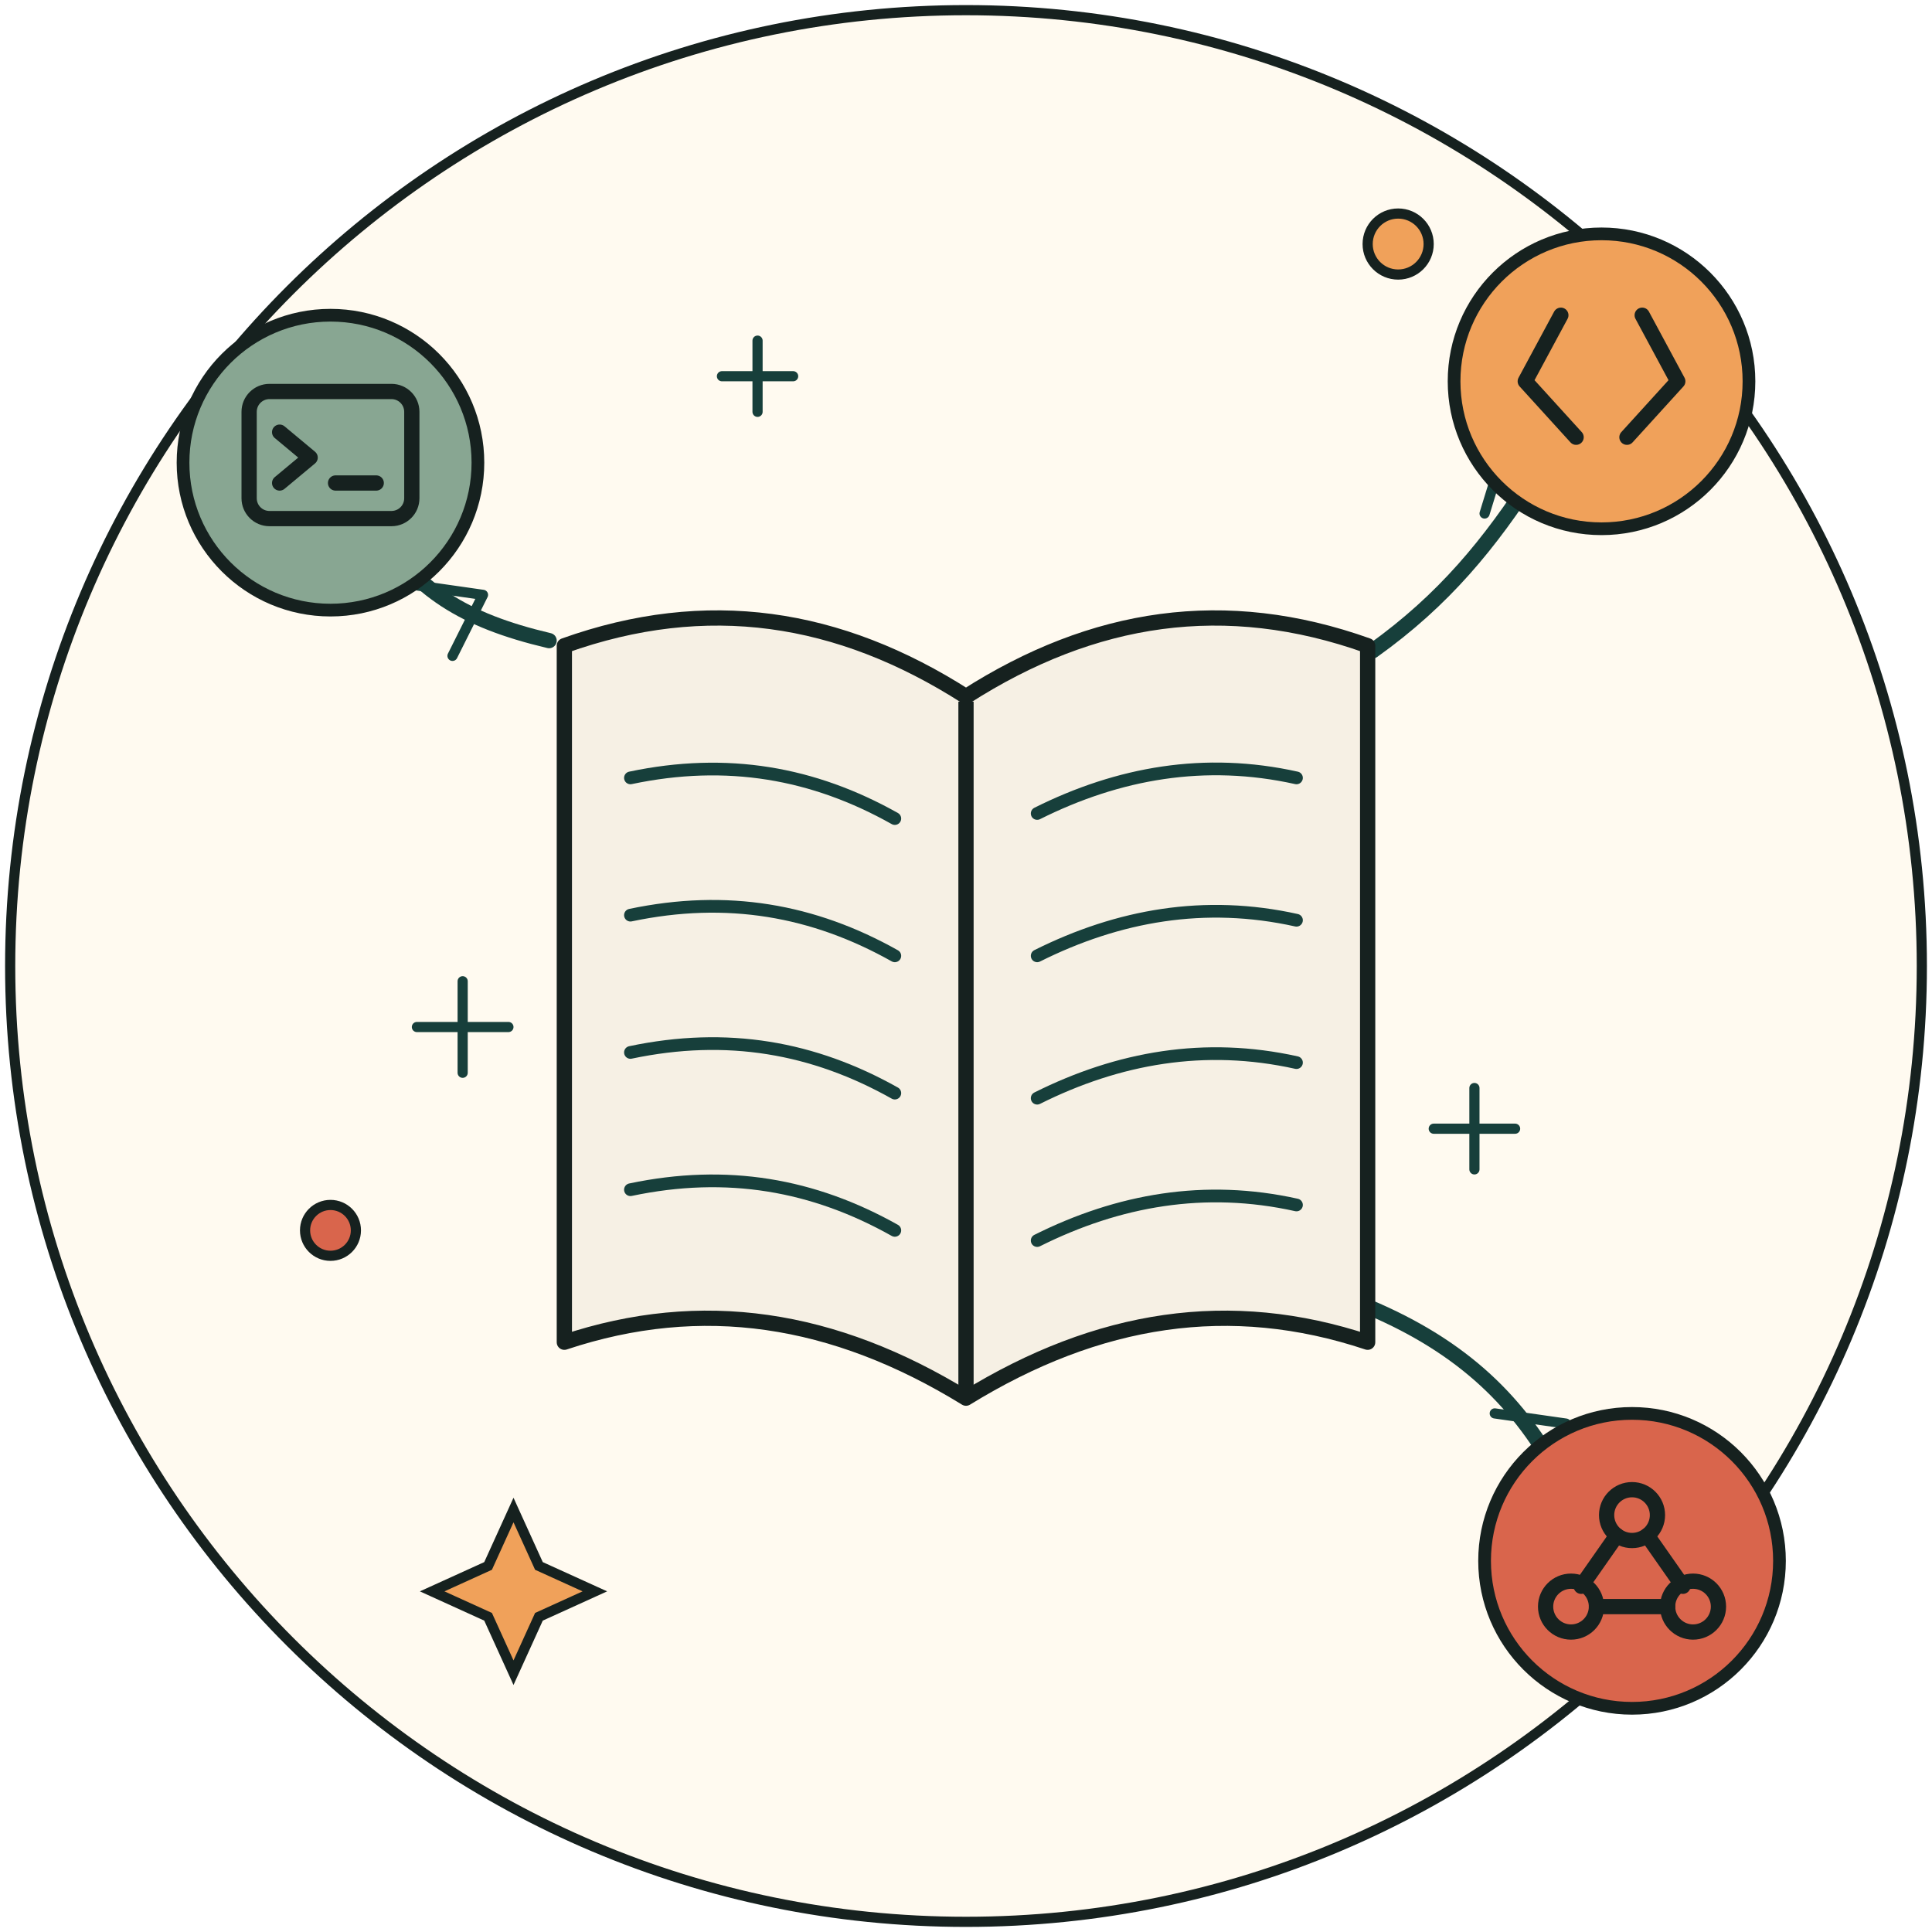
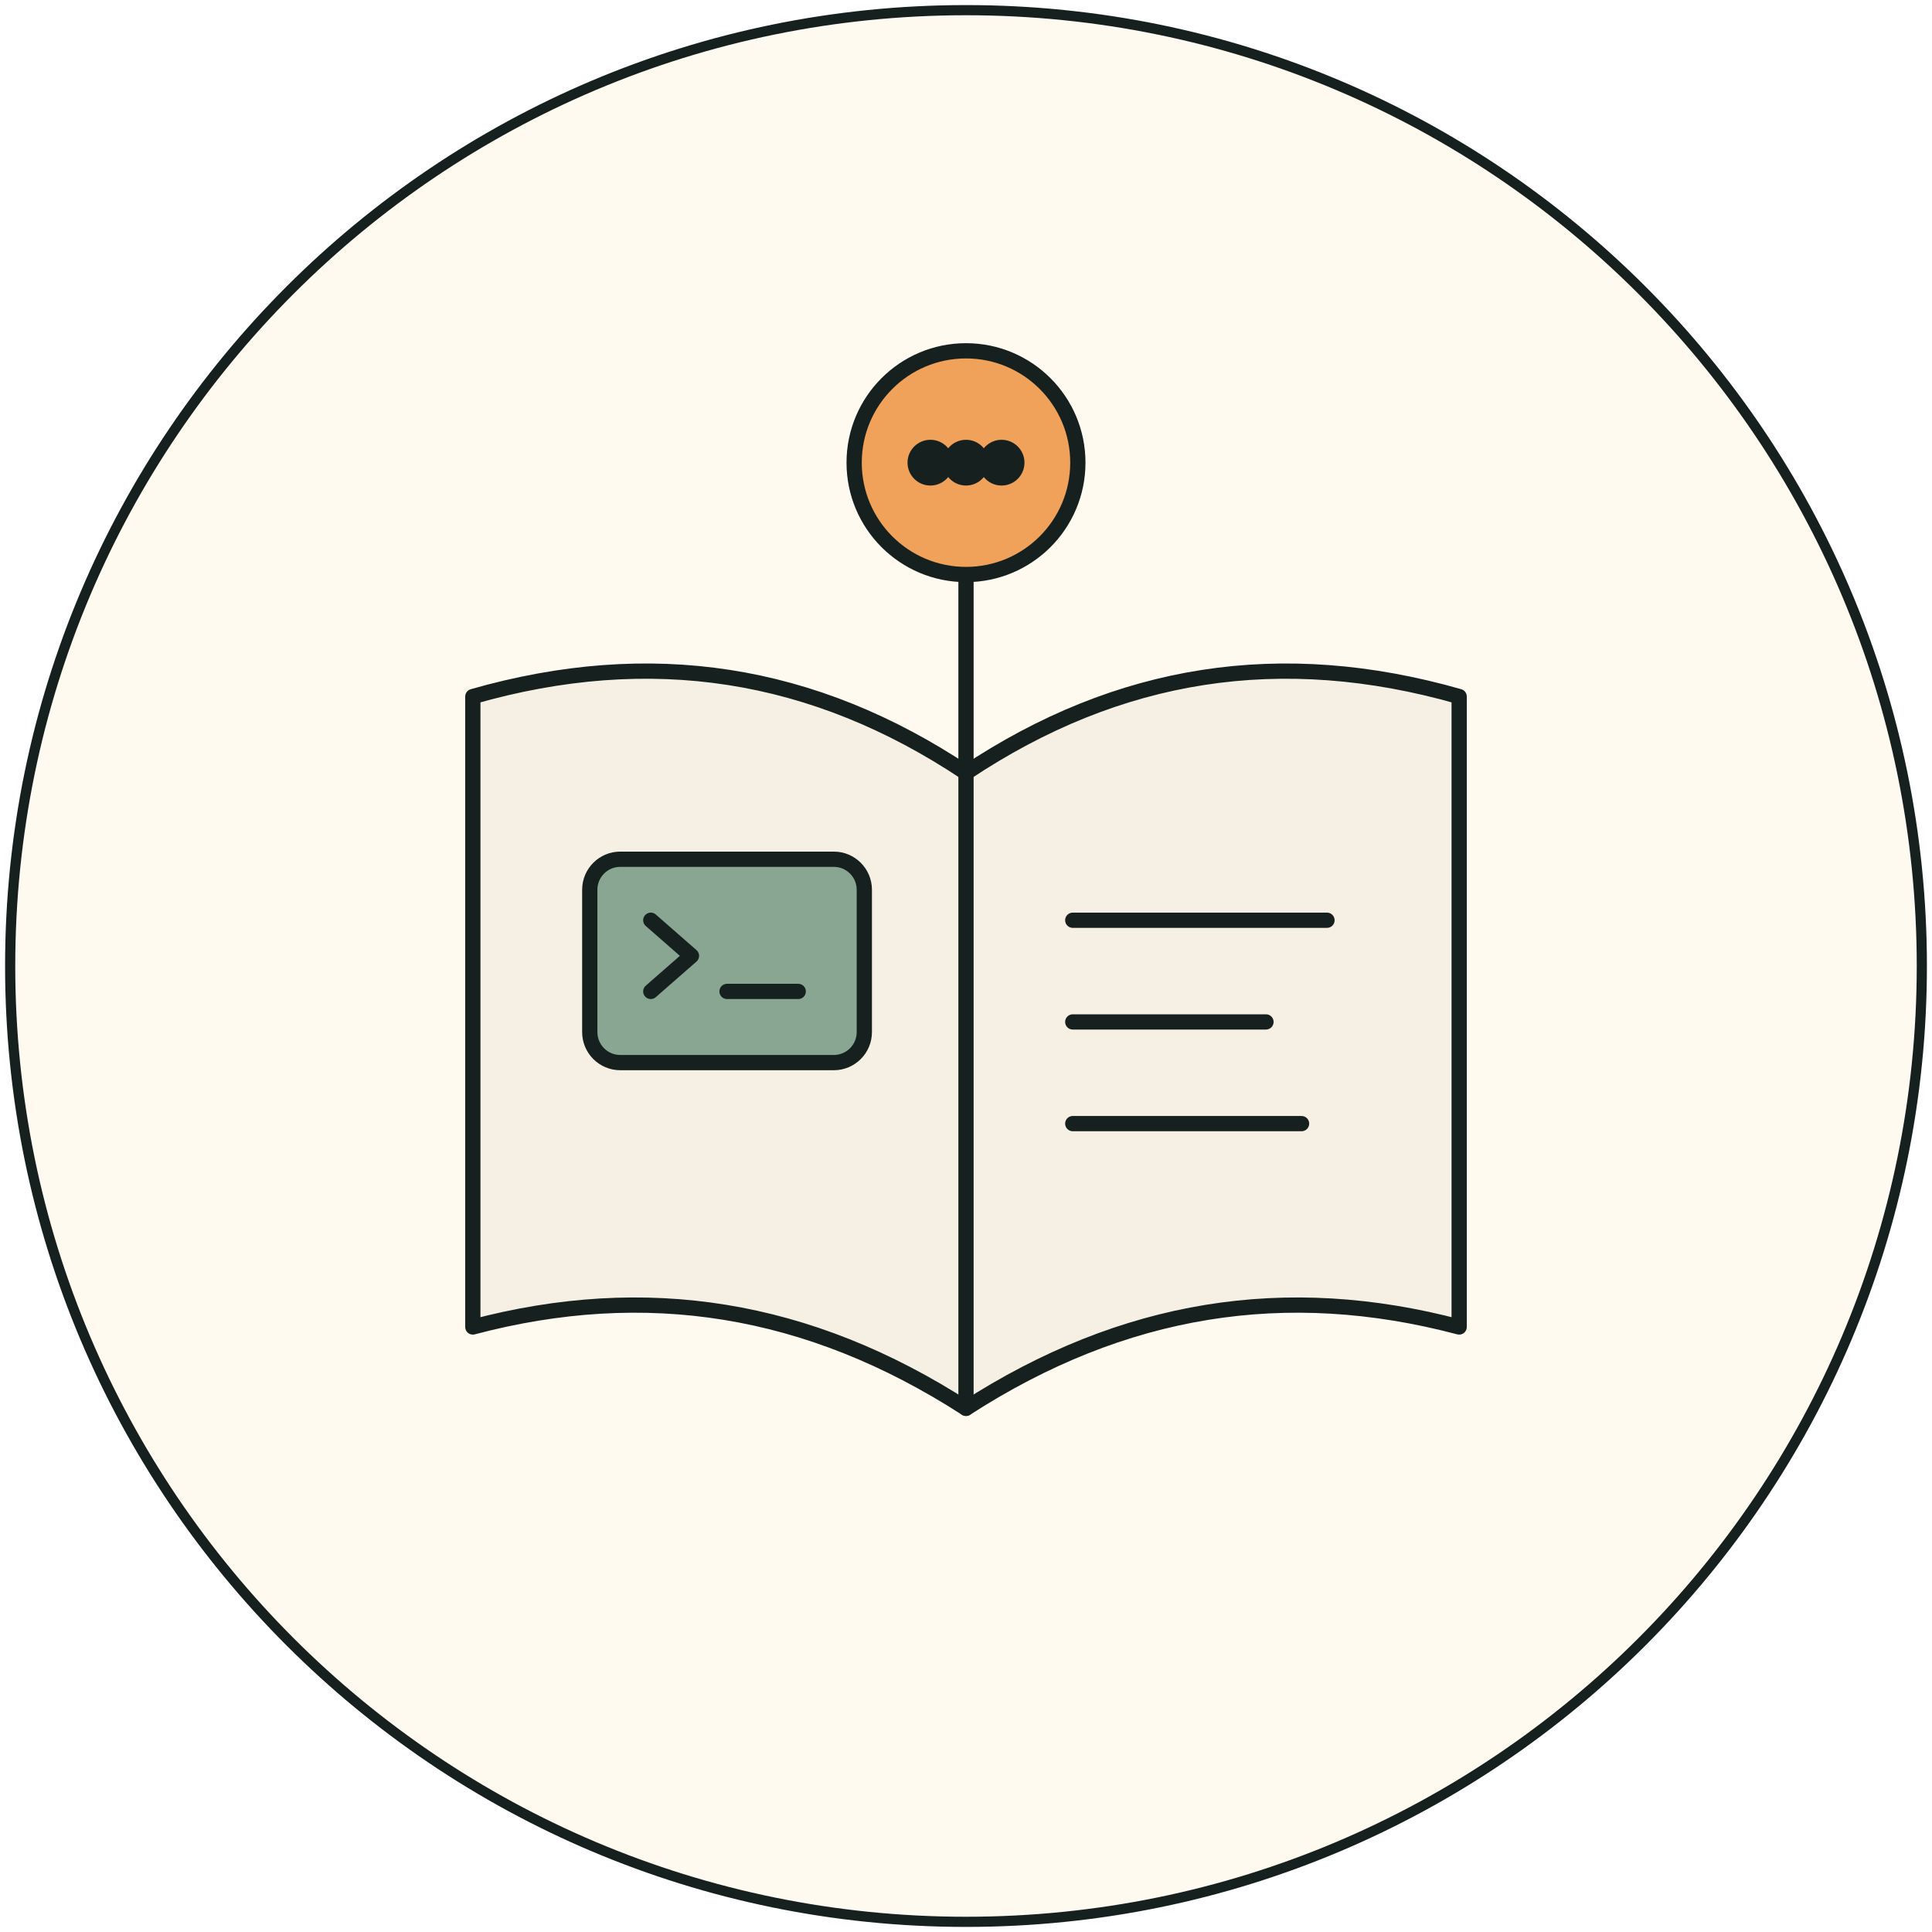
<svg xmlns="http://www.w3.org/2000/svg" viewBox="0 0 380 380" role="img" aria-labelledby="title description">
  <circle cx="190" cy="190" r="188" fill="#fffaf0" stroke="#16211f" stroke-width="2" />
-   <g fill="none" stroke="#173f3b" stroke-linecap="round" stroke-linejoin="round">
-     <path d="M108 126C91 122 82 116 74 104" stroke-width="3" />
-     <path d="M270 128C284 118 293 107 302 93" stroke-width="3" />
-     <path d="M269 257C288 265 299 276 307 291" stroke-width="3" />
-     <path d="M81 115l14 2-6 12" stroke-width="2" />
-     <path d="M292 101l4-13 12 7" stroke-width="2" />
-     <path d="M294 278l14 2-5 12" stroke-width="2" />
-   </g>
-   <g stroke="#16211f" stroke-width="2.5">
-     <circle cx="65" cy="91" r="29" fill="#88a692" />
-     <circle cx="315" cy="75" r="29" fill="#f0a15a" />
-     <circle cx="321" cy="307" r="29" fill="#d9654c" />
-   </g>
  <g fill="none" stroke="#16211f" stroke-linecap="round" stroke-linejoin="round" stroke-width="3">
-     <rect x="49" y="77" width="32" height="25" rx="4" />
-     <path d="M55 85l6 5-6 5m11 0h8" />
-     <path d="M307 62l-7 13 10 11m13-24l7 13-10 11" />
-     <circle cx="321" cy="298" r="5" />
-     <circle cx="309" cy="316" r="5" />
-     <circle cx="333" cy="316" r="5" />
-     <path d="M318 302l-7 10m13-10l7 10m-17 4h14" />
-   </g>
-   <path d="M111 127c28-10 54-6 79 10 25-16 51-20 79-10v137c-27-9-53-5-79 11-26-16-52-20-79-11z" fill="#f6f0e4" stroke="#16211f" stroke-linejoin="round" stroke-width="3" />
-   <path d="M190 138v137" fill="none" stroke="#16211f" stroke-width="3" />
-   <path d="M124 153c19-4 36-1 52 8m-52 19c19-4 36-1 52 8m-52 19c19-4 36-1 52 8m-52 19c19-4 36-1 52 8" fill="none" stroke="#173f3b" stroke-linecap="round" stroke-width="2.5" />
-   <path d="M204 160c16-8 33-11 51-7m-51 35c16-8 33-11 51-7m-51 35c16-8 33-11 51-7m-51 35c16-8 33-11 51-7" fill="none" stroke="#173f3b" stroke-linecap="round" stroke-width="2.5" />
-   <g fill="#f0a15a" stroke="#16211f" stroke-width="2">
-     <path d="M101 297l5 11 11 5-11 5-5 11-5-11-11-5 11-5z" />
-     <circle cx="275" cy="48" r="6" />
-     <circle cx="65" cy="242" r="5" fill="#d9654c" />
-   </g>
-   <g fill="none" stroke="#173f3b" stroke-linecap="round" stroke-width="2">
-     <path d="M82 202h18m-9-9v18" />
-     <path d="M282 222h16m-8-8v16" />
-     <path d="M142 74h14m-7-7v14" />
+     <path d="M93 137c35-10 67-5 97 15 30-20 62-25 97-15v124c-34-9-66-4-97 16-31-20-63-25-97-16z" fill="#f6f0e4" />
+     <path d="M190 152v125" />
+     <rect x="116" y="169" width="54" height="40" rx="6" fill="#88a692" />
+     <path d="M128 181l8 7-8 7m15 0h14" />
+     <path d="M211 181h50m-50 20h38m-38 20h45" />
+     <path d="M190 113v39" />
+     <circle cx="190" cy="91" r="22" fill="#f0a15a" />
+     <circle cx="183" cy="91" r="3" fill="#16211f" />
+     <circle cx="190" cy="91" r="3" fill="#16211f" />
+     <circle cx="197" cy="91" r="3" fill="#16211f" />
  </g>
</svg>
